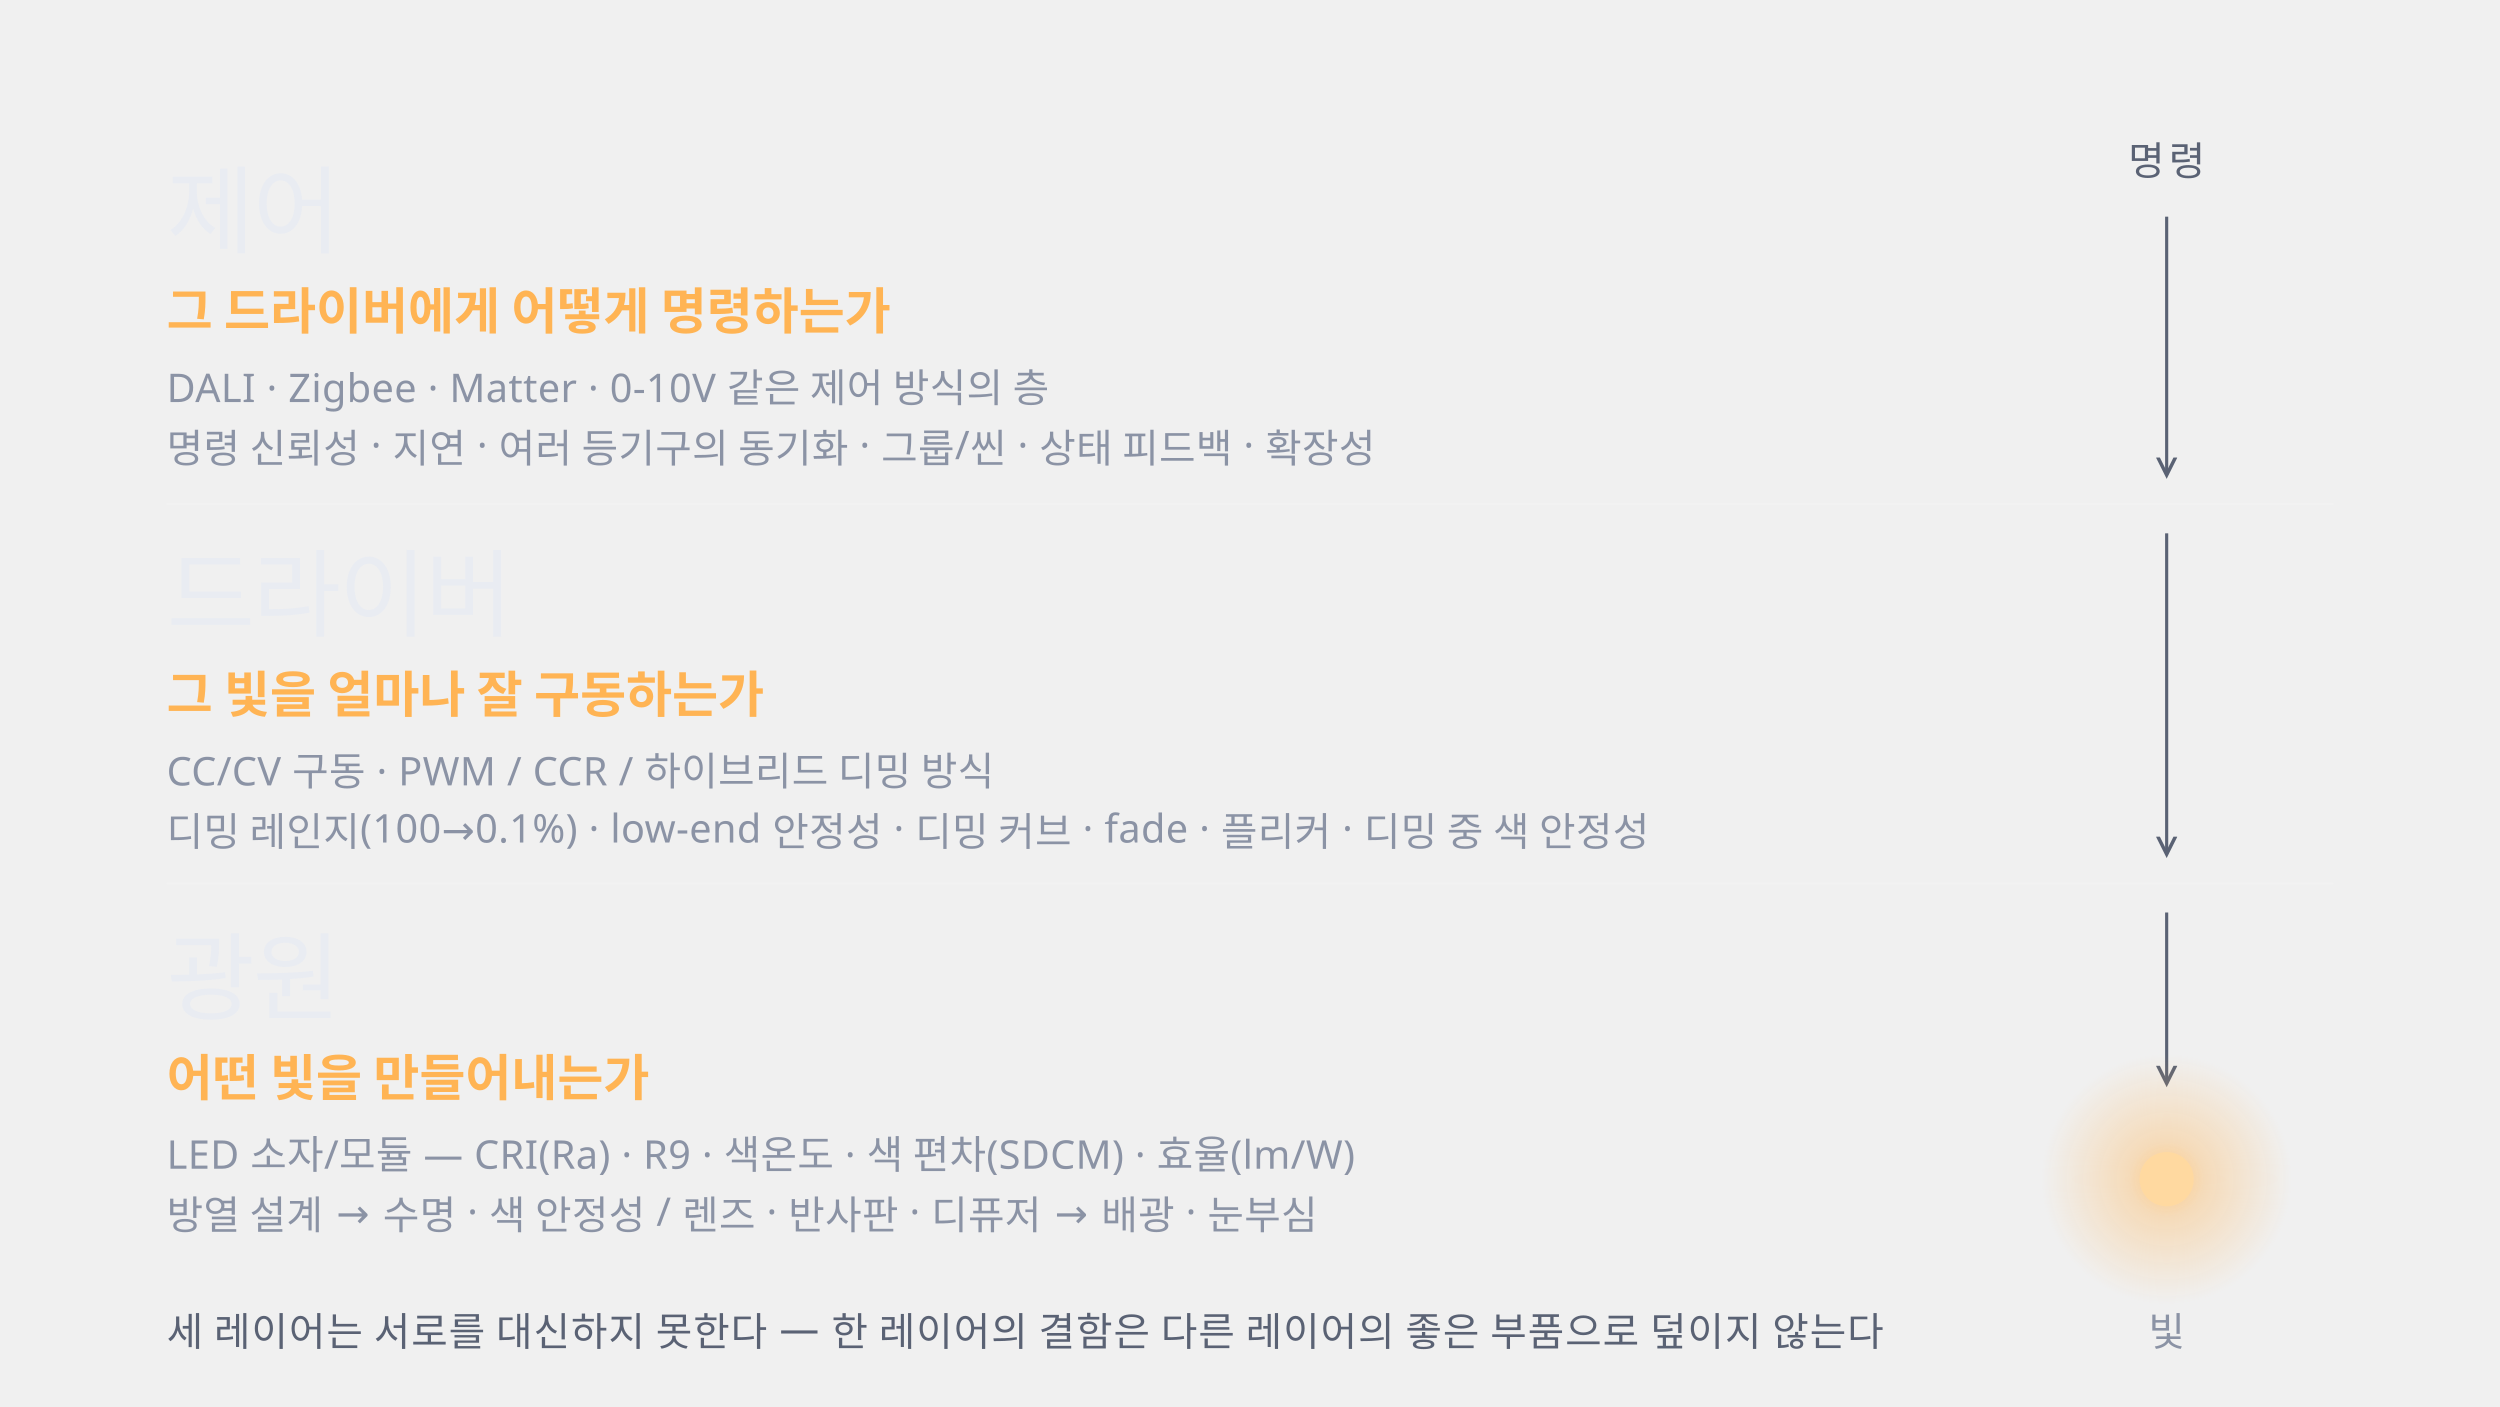
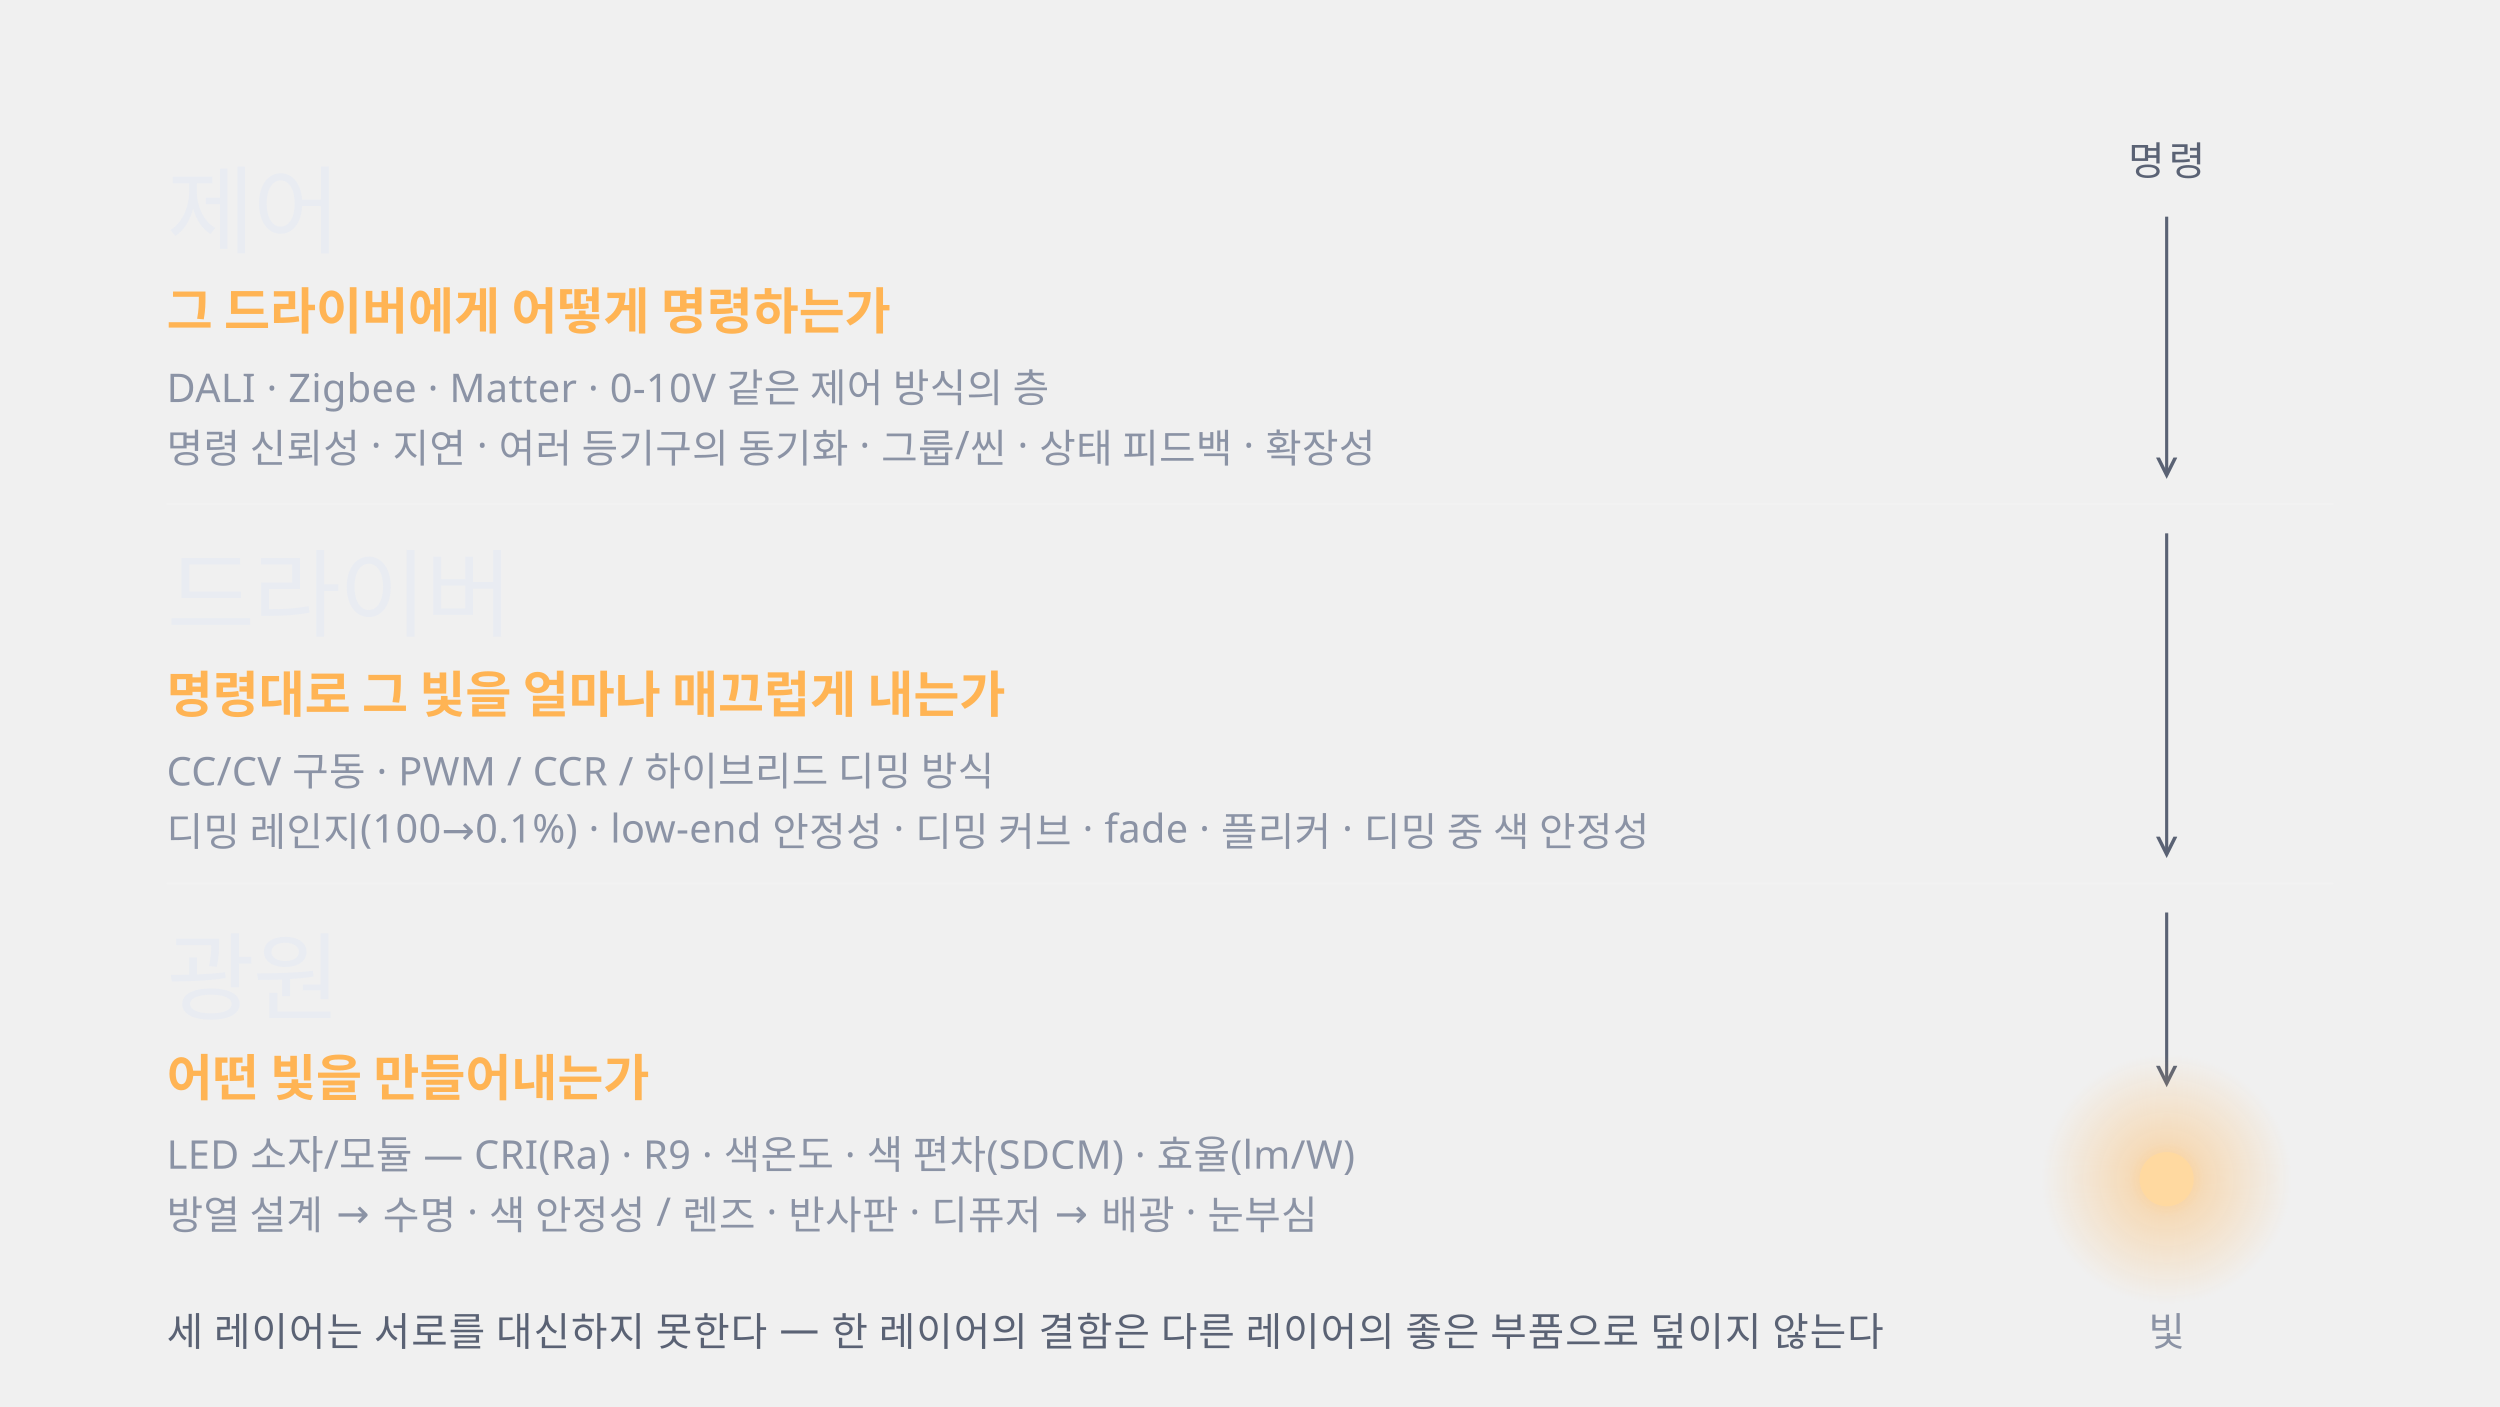
<svg xmlns="http://www.w3.org/2000/svg" viewBox="0 0 1200 675" font-family="Pretendard, Apple SD Gothic Neo, sans-serif">
  <defs>
    <radialGradient id="lampGlow" cx="50%" cy="50%" r="50%">
      <stop offset="0%" stop-color="#ffd9a0" stop-opacity="0.9" />
      <stop offset="30%" stop-color="#ffb454" stop-opacity="0.35" />
      <stop offset="100%" stop-color="#ffb454" stop-opacity="0" />
    </radialGradient>
    <marker id="flowArrow" viewBox="0 0 10 10" refX="8" refY="5" markerWidth="7" markerHeight="7" orient="auto-start-reverse">
      <path d="M 0 1 L 8 5 L 0 9" fill="none" stroke="#5a6274" stroke-width="1.6" stroke-linecap="round" />
    </marker>
  </defs>
  <line x1="80" y1="242" x2="1120" y2="242" stroke="#ffffff" stroke-opacity="0.12" stroke-width="1" />
  <line x1="80" y1="424" x2="1120" y2="424" stroke="#ffffff" stroke-opacity="0.12" stroke-width="1" />
  <text x="80" y="118" font-size="46" font-weight="250" fill="#e9ecf2" letter-spacing="-1">제어</text>
  <text x="80" y="158" font-size="24" font-weight="600" fill="#ffb454">그 드라이버에게 어떻게 명령하는가</text>
  <text x="80" y="193" font-size="19" fill="#8b93a5" letter-spacing="0.2">DALI · Zigbee · Matter · 0-10V 같은 제어 방식의 층</text>
  <text x="80" y="222" font-size="19" fill="#8b93a5" letter-spacing="0.2">명령 신뢰성 · 지연 · 여러 등기구의 동기화 · 그룹/씬 · 상태 피드백 · 확장성</text>
  <text x="80" y="302" font-size="46" font-weight="250" fill="#e9ecf2" letter-spacing="-1">드라이버</text>
-   <text x="80" y="342" font-size="24" font-weight="600" fill="#ffb454">그 빛을 얼마나 잘 구동하는가</text>
+   <text x="80" y="342" font-size="24" font-weight="600" fill="#ffb454">명령대로 그 빛을 얼마나 매끄럽게 내는가</text>
  <text x="80" y="377" font-size="19" fill="#8b93a5" letter-spacing="0.2">CC/CV 구동 · PWM / CCR / 하이브리드 디밍 방식</text>
  <text x="80" y="406" font-size="19" fill="#8b93a5" letter-spacing="0.2">디밍 레인지(100→0.1%) · low-end 안정성 · 디밍 커브 · fade · 플리커 · 디밍 중 색 안정성</text>
  <text x="80" y="486" font-size="46" font-weight="250" fill="#e9ecf2" letter-spacing="-1">광원</text>
  <text x="80" y="526" font-size="24" font-weight="600" fill="#ffb454">어떤 빛을 만들어내는가</text>
  <text x="80" y="561" font-size="19" fill="#8b93a5" letter-spacing="0.2">LED 소자/모듈 — CRI(Ra) · R9 · 색온도 · 색 편차(SDCM) · 효율(lm/W)</text>
  <text x="80" y="590" font-size="19" fill="#8b93a5" letter-spacing="0.2">방열 설계 → 수명 · 색 안정성  /  렌즈 · 반사판 · 디퓨저 → 배광 · 눈부심</text>
  <text x="1040" y="84" font-size="19" fill="#5a6274" text-anchor="middle" letter-spacing="2">명령</text>
  <line x1="1040" y1="104" x2="1040" y2="228" stroke="#5a6274" stroke-width="1.5" marker-end="url(#flowArrow)" />
  <line x1="1040" y1="256" x2="1040" y2="410" stroke="#5a6274" stroke-width="1.5" marker-end="url(#flowArrow)" />
  <line x1="1040" y1="438" x2="1040" y2="520" stroke="#5a6274" stroke-width="1.5" marker-end="url(#flowArrow)" />
  <circle cx="1040" cy="566" r="60" fill="url(#lampGlow)" />
  <circle cx="1040" cy="566" r="13" fill="#ffd9a0" />
  <text x="1040" y="646" font-size="19" fill="#8b93a5" text-anchor="middle" letter-spacing="2">빛</text>
  <text x="80" y="646" font-size="19" fill="#5a6274" letter-spacing="0.5">세 레이어는 서로를 대신하지 못한다 — 한 레이어의 결함은 다른 레이어의 좋은 부품으로 덮이지 않는다</text>
</svg>
